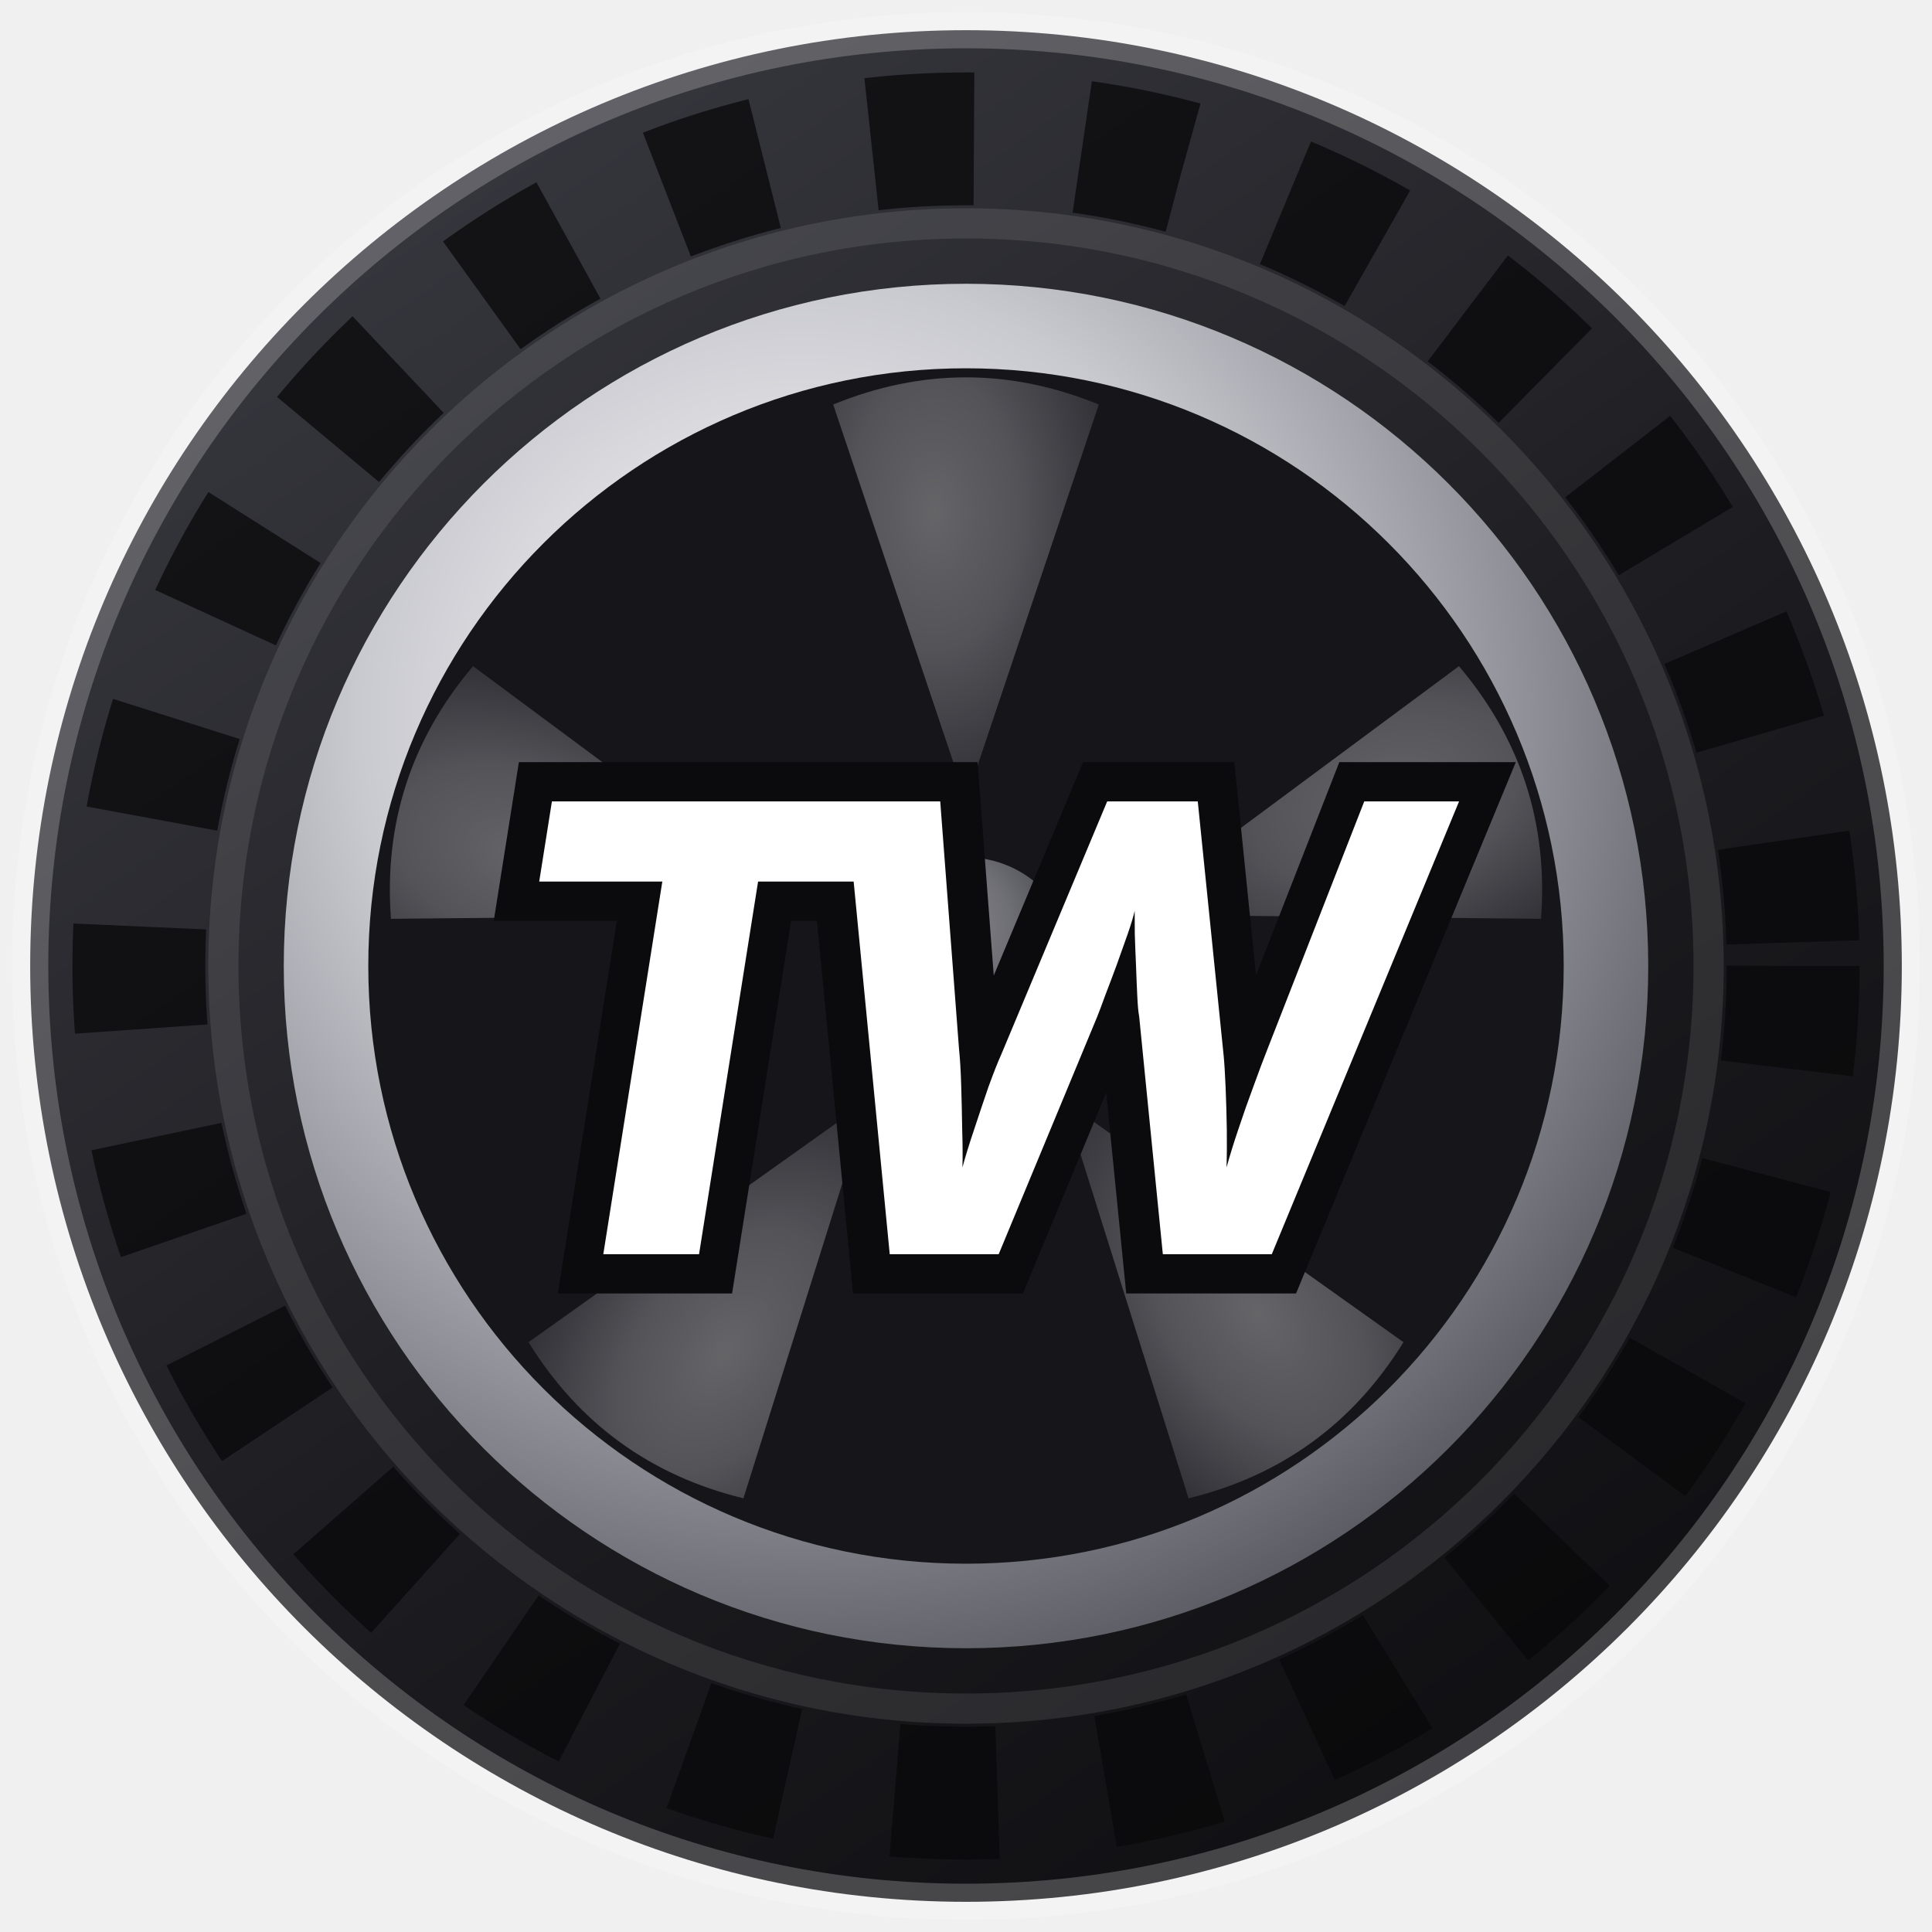
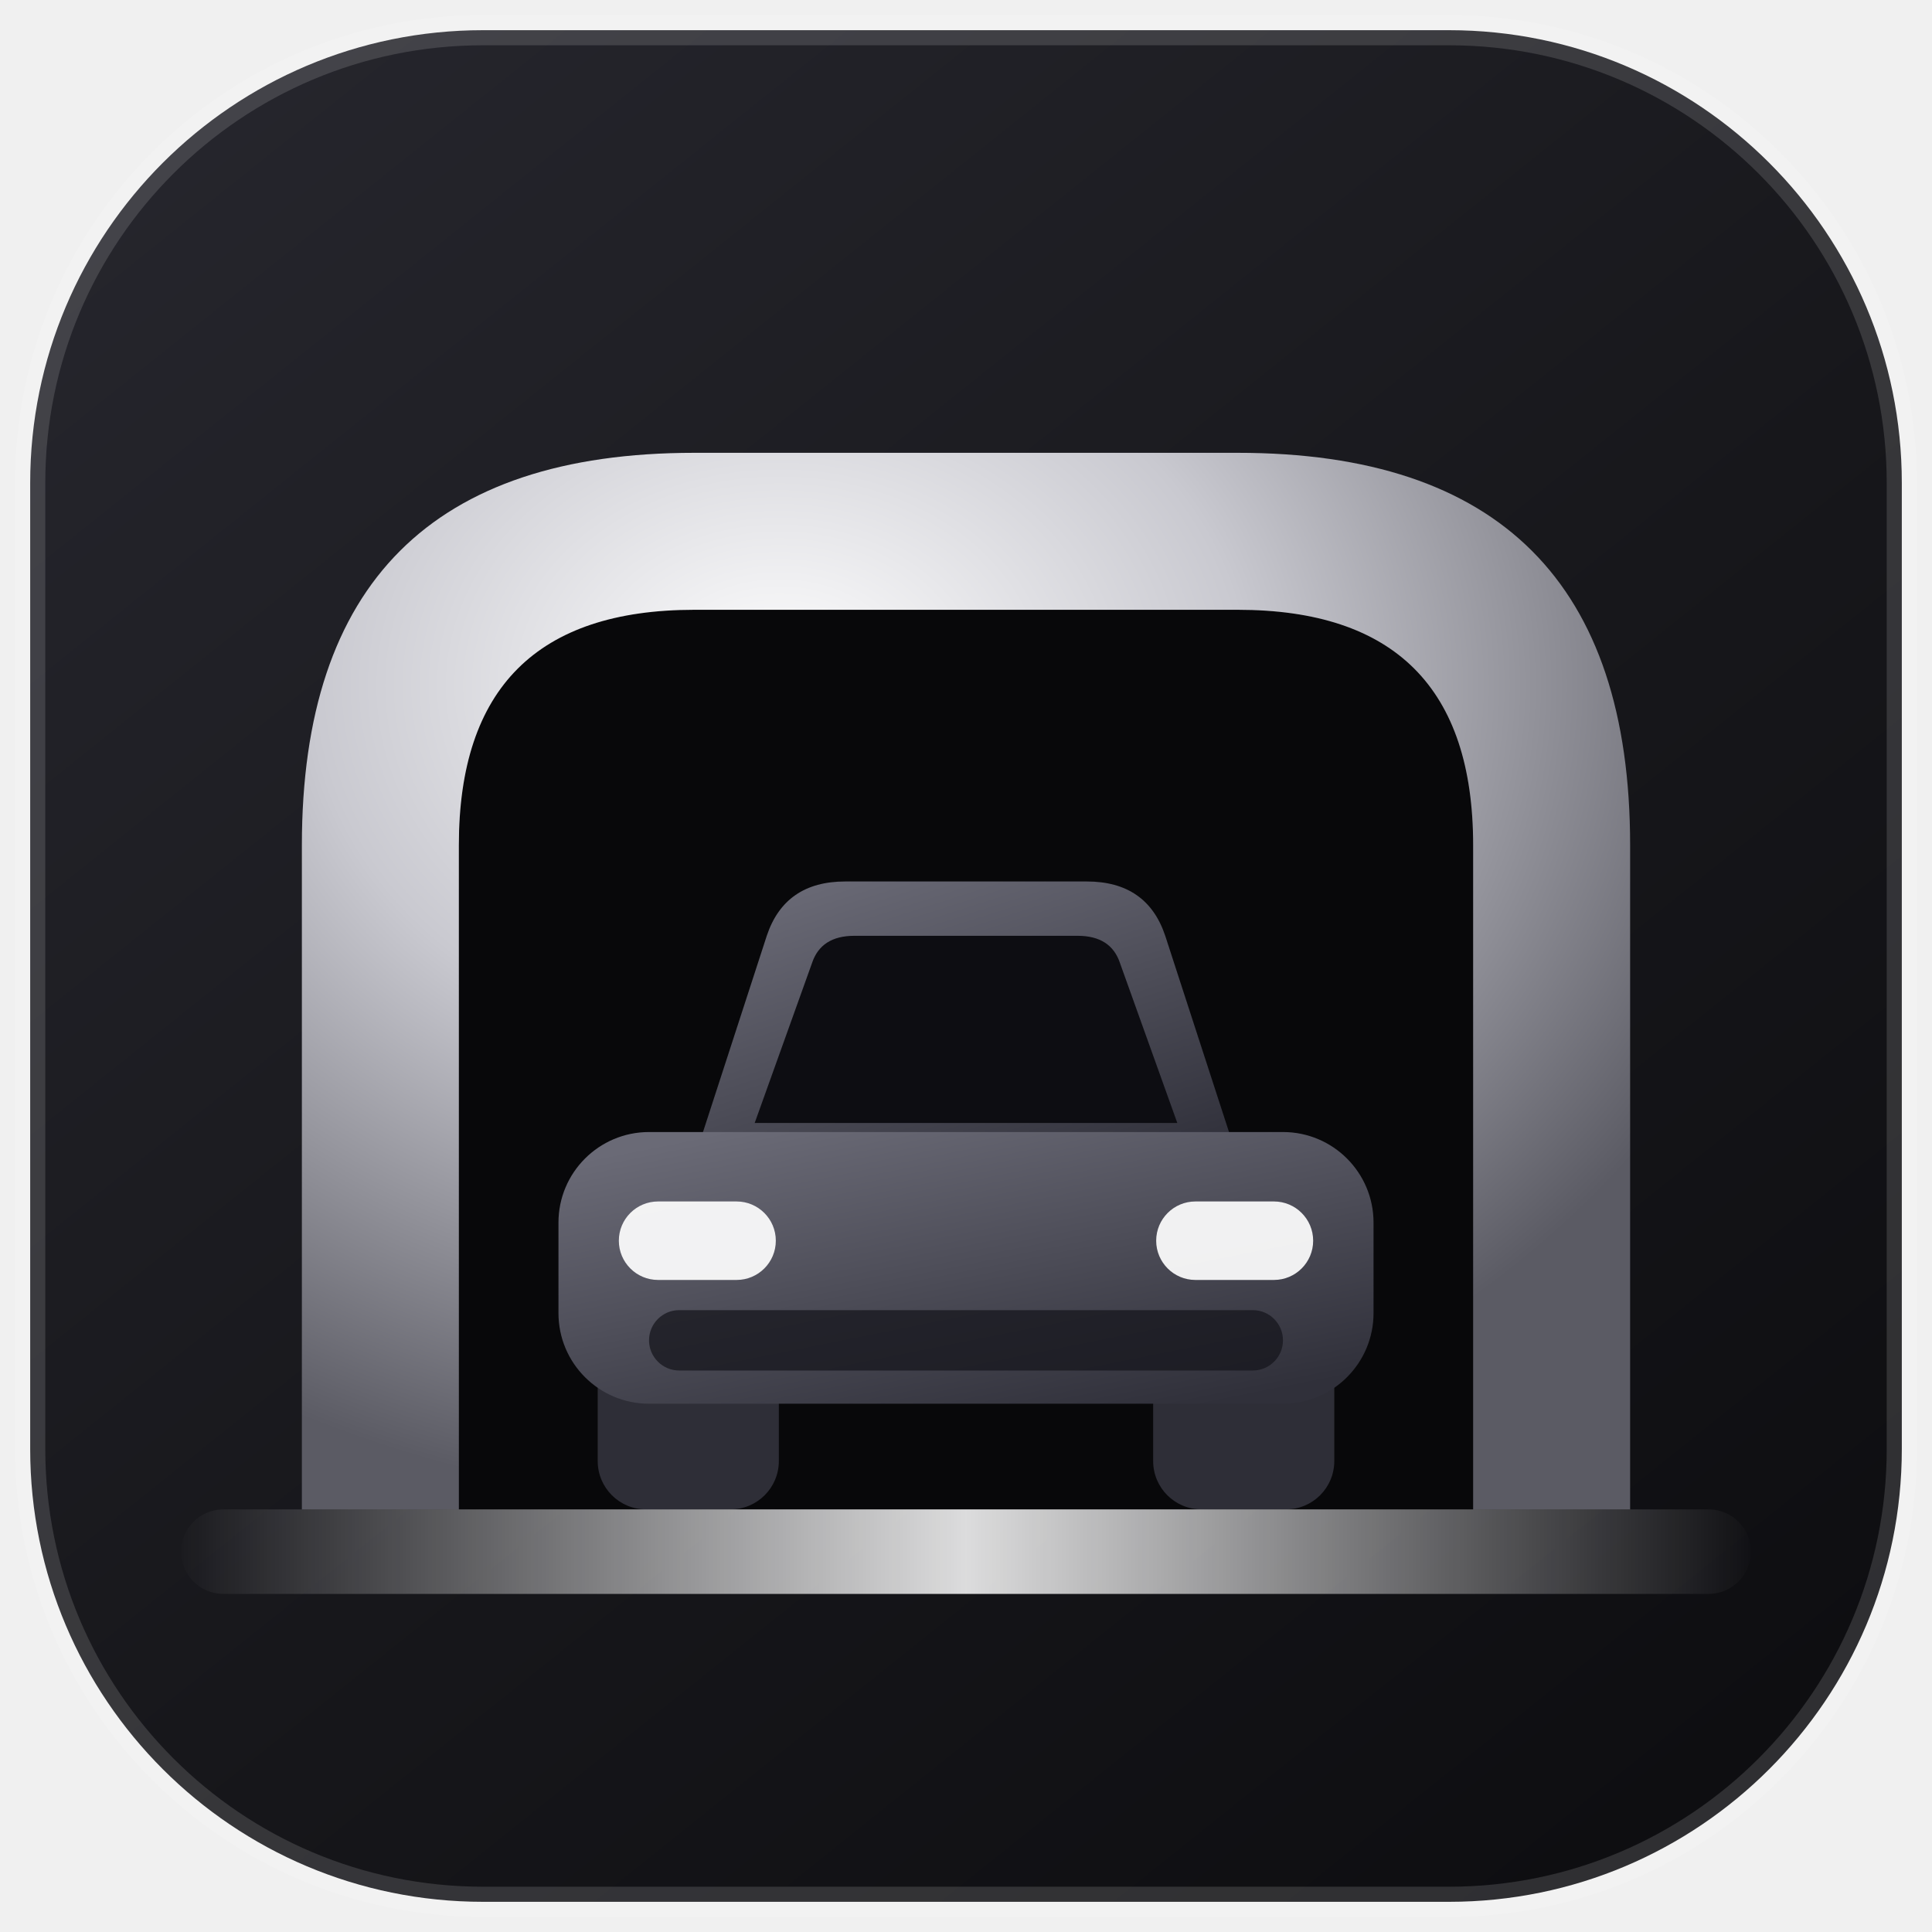
<svg xmlns="http://www.w3.org/2000/svg" viewBox="0 0 64 64" width="64" height="64">
  <defs>
-     <radialGradient id="aro" cx="38%" cy="32%" r="72%">
+     <linearGradient id="placa" x1="0.1" y1="0" x2="0.9" y2="1">
+       <stop offset="0%" stop-color="#26262d" />
+       <stop offset="55%" stop-color="#17171b" />
+       <stop offset="100%" stop-color="#0d0d10" />
+     </linearGradient>
+     <radialGradient id="metal" cx="36%" cy="22%" r="78%">
      <stop offset="0%" stop-color="#ffffff" />
      <stop offset="45%" stop-color="#c9c9d0" />
      <stop offset="100%" stop-color="#5b5b64" />
    </radialGradient>
-     <linearGradient id="pneu" x1="0.15" y1="0" x2="0.85" y2="1">
-       <stop offset="0%" stop-color="#3a3a42" />
-       <stop offset="55%" stop-color="#1d1d21" />
-       <stop offset="100%" stop-color="#0d0d10" />
+     <linearGradient id="carro" x1="0.2" y1="0" x2="0.8" y2="1">
+       <stop offset="0%" stop-color="#6a6a76" />
+       <stop offset="100%" stop-color="#30303a" />
+     </linearGradient>
+     <linearGradient id="piso" x1="0" y1="0" x2="1" y2="0">
+       <stop offset="0%" stop-color="#ffffff" stop-opacity="0" />
+       <stop offset="50%" stop-color="#ffffff" stop-opacity="0.85" />
+       <stop offset="100%" stop-color="#ffffff" stop-opacity="0" />
    </linearGradient>
  </defs>
-   <circle cx="32" cy="32" r="31" fill="url(#pneu)" />
-   <circle cx="32" cy="32" r="31" fill="none" stroke="rgba(255,255,255,0.22)" stroke-width="1.2" />
-   <circle cx="32" cy="32" r="27.4" fill="none" stroke="#08080a" stroke-width="4.4" stroke-dasharray="3.4 3.6" opacity="0.75" />
-   <circle cx="32" cy="32" r="24.6" fill="none" stroke="rgba(255,255,255,0.10)" stroke-width="1" />
-   <circle cx="32" cy="32" r="22.6" fill="url(#aro)" />
-   <circle cx="32" cy="32" r="19.8" fill="#15151a" />
-   <g fill="url(#aro)" opacity="0.34">
-     <path d="M32 26.5 L36.4 13.4 Q32 11.6 27.6 13.4 Z" />
-     <path d="M32 26.5 L36.4 13.4 Q32 11.6 27.6 13.4 Z" transform="rotate(72 32 32)" />
-     <path d="M32 26.5 L36.4 13.4 Q32 11.6 27.6 13.4 Z" transform="rotate(144 32 32)" />
-     <path d="M32 26.5 L36.4 13.4 Q32 11.6 27.6 13.4 Z" transform="rotate(216 32 32)" />
-     <path d="M32 26.5 L36.4 13.4 Q32 11.6 27.6 13.4 Z" transform="rotate(288 32 32)" />
+   <rect x="1" y="1" width="62" height="62" rx="15" fill="url(#placa)" />
+   <rect x="1" y="1" width="62" height="62" rx="15" fill="none" stroke="rgba(255,255,255,0.14)" stroke-width="1" />
+   <path d="M15.2 50 L15.2 28 Q15.2 20.2 23 20.2 L41 20.2 Q48.8 20.2 48.8 28 L48.8 50 Z" fill="#08080a" />
+   <g fill="#2e2e37">
+     <rect x="19.8" y="43.5" width="6" height="6.5" rx="1.6" />
+     <rect x="38.2" y="43.5" width="6" height="6.5" rx="1.6" />
  </g>
-   <circle cx="32" cy="32" r="3.6" fill="url(#aro)" opacity="0.5" />
-   <text x="32" y="33.4" text-anchor="middle" dominant-baseline="central" font-family="'Space Grotesk','Segoe UI Black','Arial Black',sans-serif" font-size="21" font-weight="800" letter-spacing="-2" fill="#ffffff" stroke="#0b0b0e" stroke-width="2.6" paint-order="stroke" transform="skewX(-9) translate(5.3 0)">TW</text>
+   <path d="M22.8 39 L25.4 31 Q26 29.2 28 29.2 L36 29.2 Q38 29.2 38.6 31 L41.2 39 Z" fill="url(#carro)" />
+   <path d="M25 37.2 L26.9 31.9 Q27.2 31 28.3 31 L35.7 31 Q36.8 31 37.1 31.9 L39 37.2 Z" fill="#0d0d12" />
+   <rect x="18.5" y="37.5" width="27" height="9" rx="3" fill="url(#carro)" />
+   <rect x="21.5" y="43.4" width="21" height="2" rx="1" fill="#16161c" opacity="0.75" />
+   <g fill="#ffffff" opacity="0.92">
+     <rect x="20.5" y="39.8" width="5.2" height="2.6" rx="1.3" />
+     <rect x="38.3" y="39.8" width="5.2" height="2.6" rx="1.3" />
+   </g>
+   <path d="M10 50 L10 28 Q10 15 23 15 L41 15 Q54 15 54 28 L54 50 Z            M15.2 50 L15.2 28 Q15.2 20.2 23 20.2 L41 20.2 Q48.8 20.2 48.8 28 L48.8 50 Z" fill-rule="evenodd" fill="url(#metal)" />
+   <rect x="6" y="50" width="52" height="2.8" rx="1.4" fill="url(#piso)" />
</svg>
